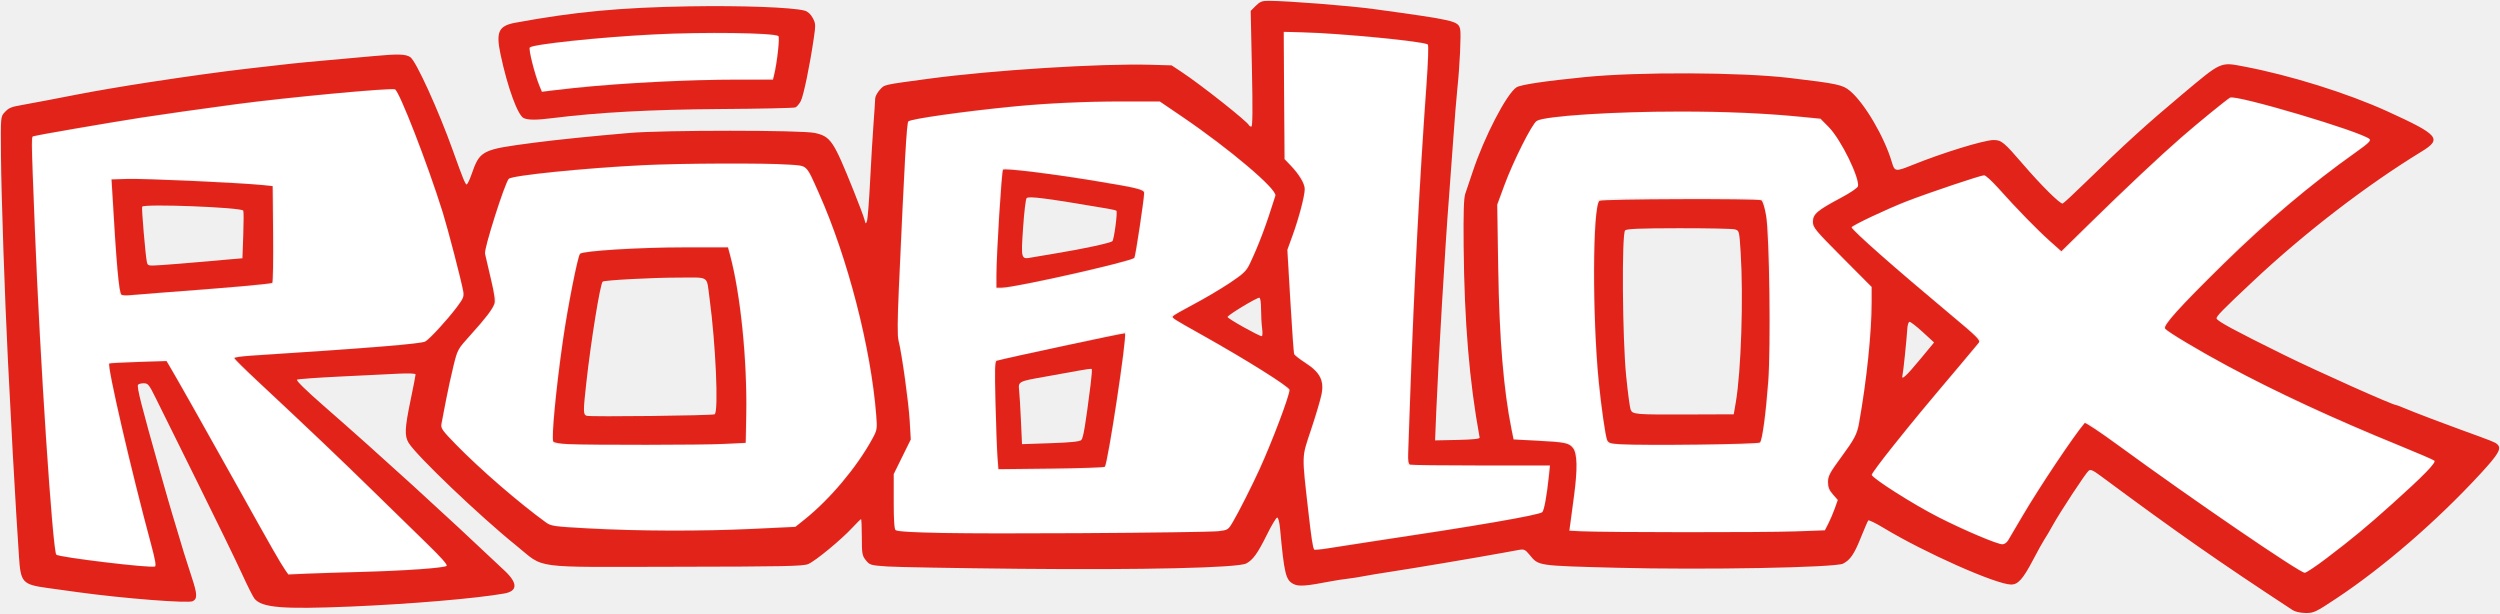
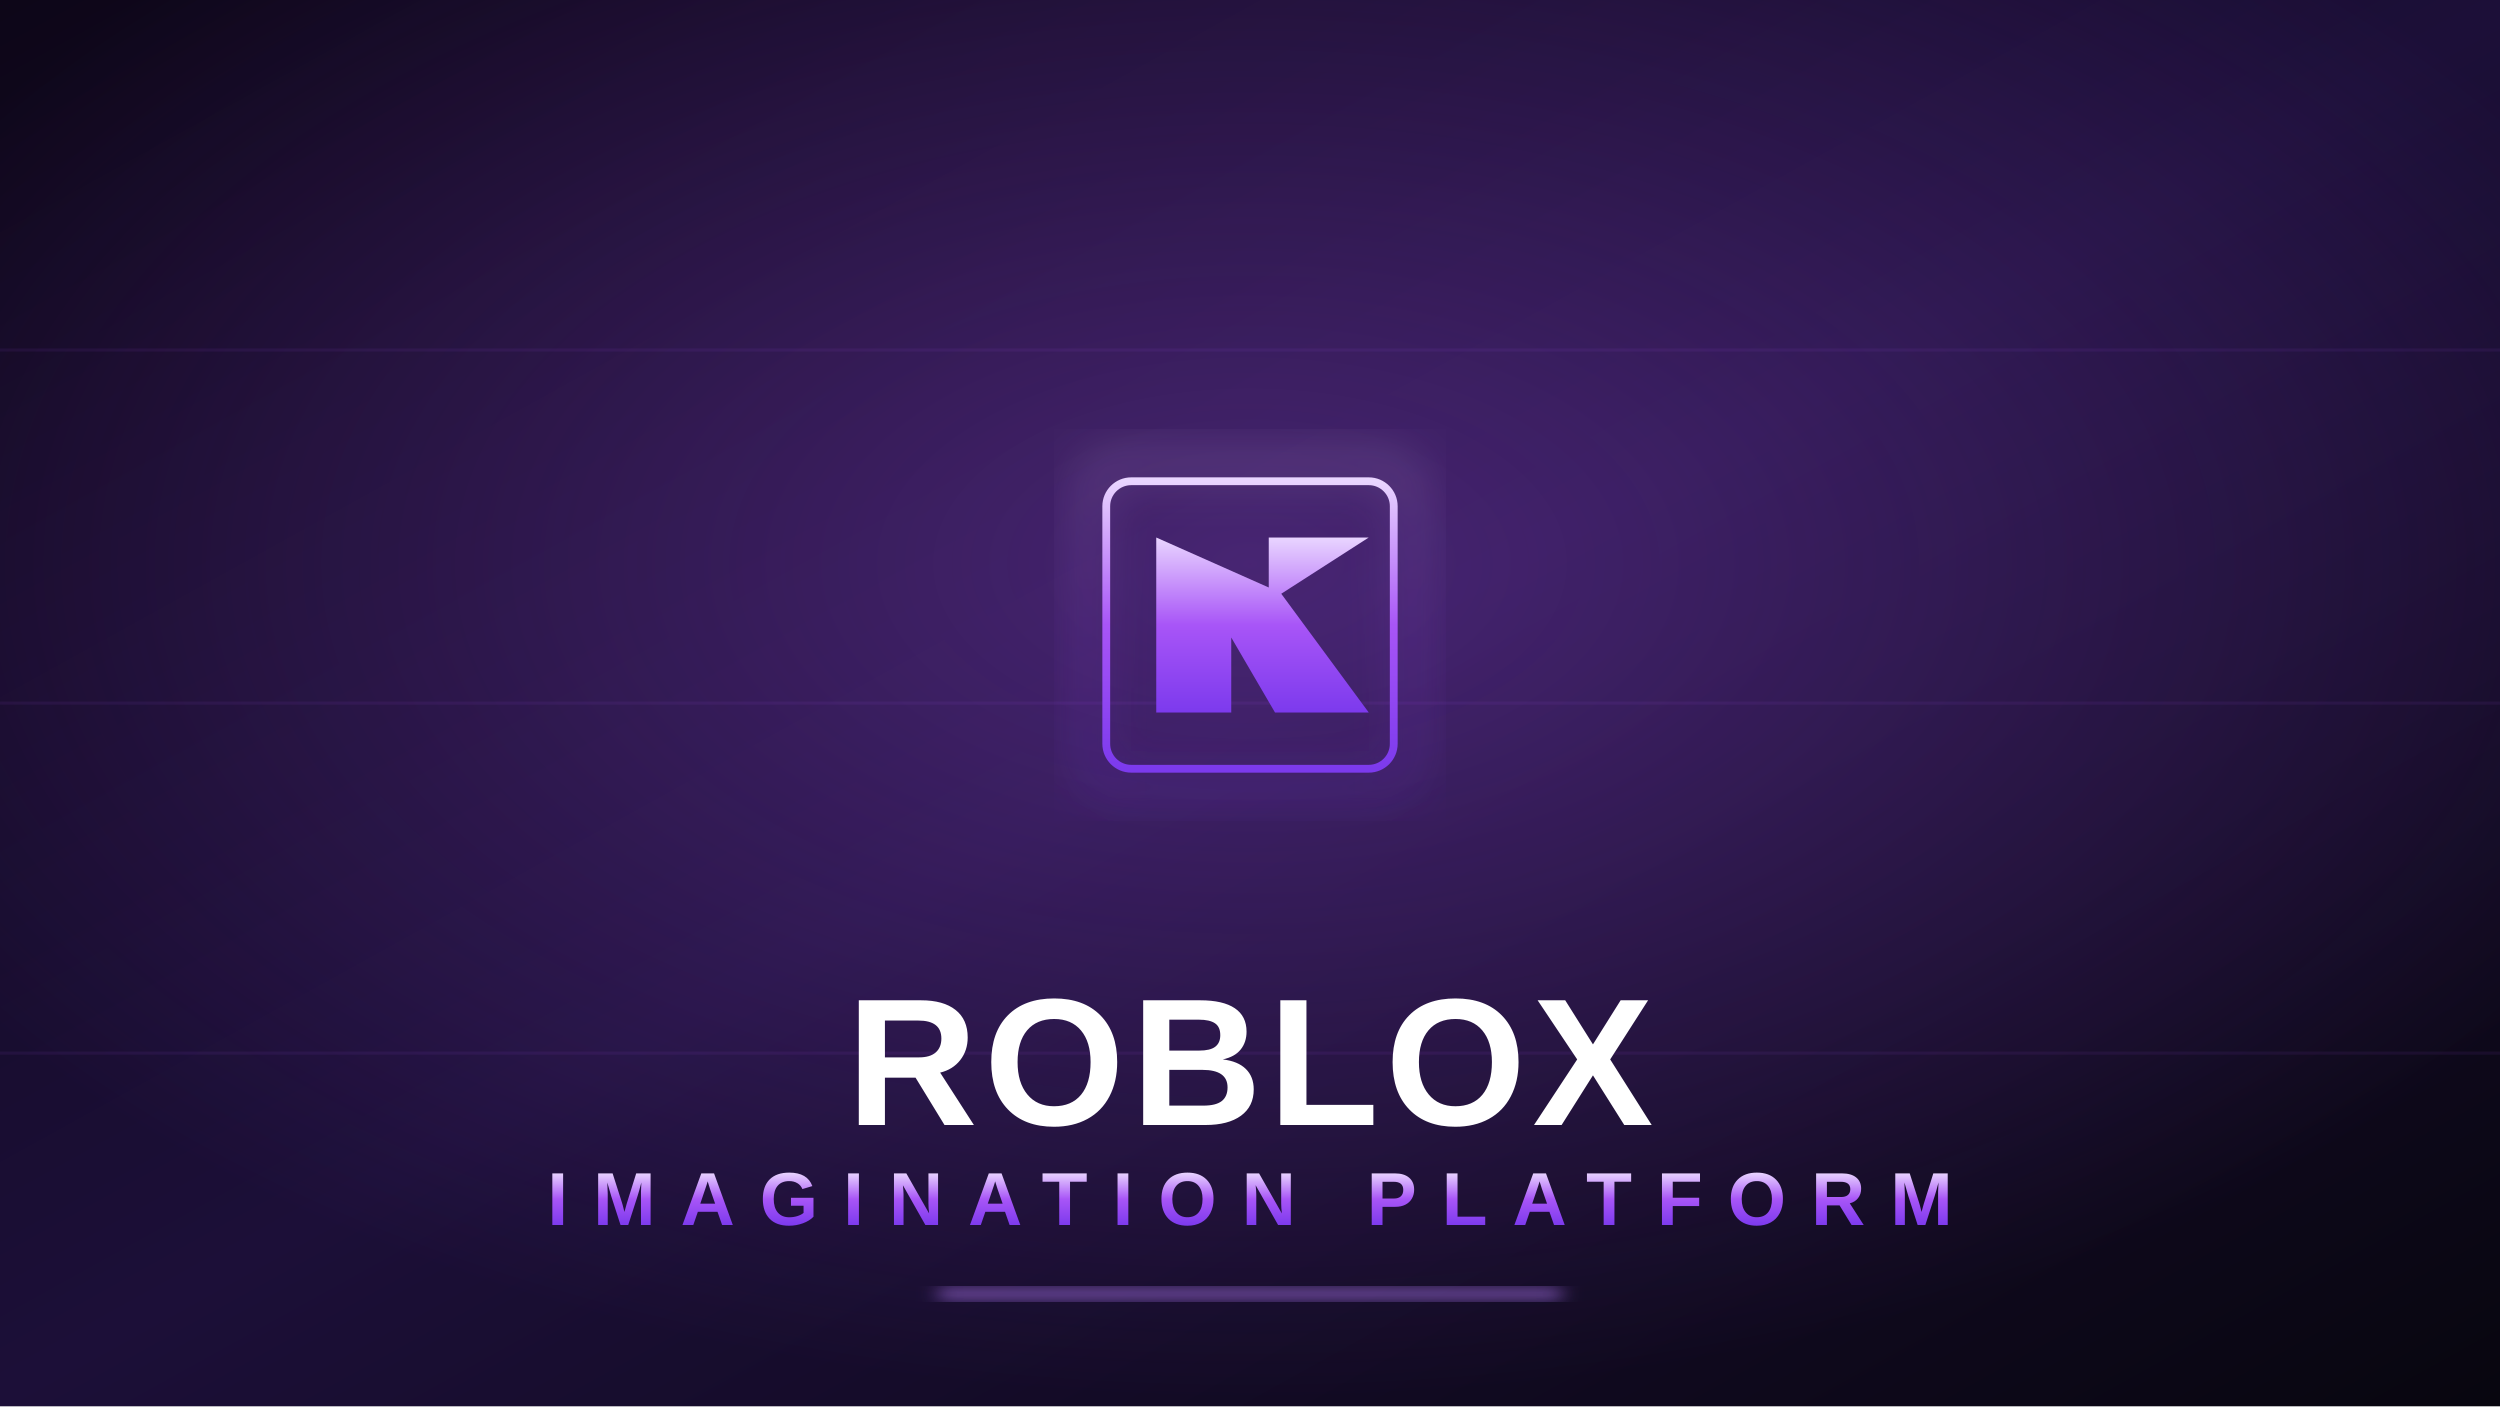
- <svg xmlns="http://www.w3.org/2000/svg" version="1.1" id="svg2" viewBox="0 0 908.821 223.15" height="223.15" width="908.821">
-   <defs id="defs4" />
-   <g transform="translate(0,-829.2122)" id="layer1">
-     <path id="path4159" d="m 230.227,1021.808 c -1.342,-0.102 -8.55,-0.45 -16.018,-0.774 -12.542,-0.544 -13.729,-0.693 -15.551,-1.953 -3.768,-2.607 -16.601,-13.058 -20.86,-16.987 -7.703,-7.106 -16.265,-15.54 -16.833,-16.582 -0.653,-1.198 0.842,-9.704 4.107,-23.37 1.378,-5.765 1.632,-6.277 4.693,-9.452 4.555,-4.724 8.592,-9.708 9.824,-12.127 0.86,-1.689 0.935,-2.516 0.416,-4.574 -3.566,-14.125 -3.894,-15.9 -3.278,-17.726 0.345,-1.023 2.193,-6.663 4.106,-12.533 1.913,-5.87 3.793,-11.002 4.177,-11.406 0.828,-0.871 5.763,-1.458 32.34,-3.848 13.725,-1.234 39.535,-1.964 56.562,-1.6 9.605,0.206 17.877,0.533 18.383,0.726 0.505,0.194 2.442,3.696 4.303,7.782 9.92,21.782 17.438,48.648 20.766,74.206 1.709,13.129 1.713,12.912 -0.267,16.729 -5.134,9.895 -16.66,23.536 -25.738,30.46 l -2.209,1.685 -17.265,0.857 c -15.431,0.766 -34.971,0.994 -41.658,0.486 z m 40.553,-31.3 c 0.777,-0.491 0.896,-2.763 0.793,-15.084 -0.172,-20.545 -2.202,-38.952 -5.873,-53.236 l -0.86,-3.347 -16.731,0.043 c -18.103,0.046 -36.134,1.221 -37.345,2.432 -0.407,0.407 -1.358,3.859 -2.113,7.671 -0.755,3.812 -1.622,8.165 -1.927,9.674 -2.073,10.262 -5.122,33.78 -5.838,45.04 -0.321,5.049 -0.232,6.423 0.444,6.851 1.164,0.737 68.283,0.695 69.451,-0.043 l 0,-1e-5 z" style="opacity:1;fill:#ffffff;fill-opacity:1;stroke:#000000;stroke-width:0.61;stroke-opacity:0" />
-     <path id="path4161" d="M 103.255,1035.565 C 100.181,1030.497 94.033,1019.604 81.432,996.898 73.986,983.482 66.259,969.761 64.261,966.407 l -3.634,-6.098 -10.333,0.197 c -5.683,0.109 -10.515,0.383 -10.737,0.61 -0.967,0.987 7.416,37.679 14.444,63.224 0.554,2.012 1.267,4.757 1.586,6.098 0.319,1.342 0.725,2.92 0.903,3.506 0.542,1.789 -2.563,1.579 -29.945,-2.024 -3.019,-0.397 -5.681,-0.894 -5.917,-1.104 -0.236,-0.21 -0.723,-3.949 -1.083,-8.308 -0.36,-4.359 -0.924,-11.219 -1.254,-15.244 -3.185,-38.892 -7.354,-126.723 -6.075,-128.003 0.302,-0.302 1.728,-0.752 3.17,-0.998 1.442,-0.247 9.208,-1.587 17.257,-2.978 16.221,-2.803 16.62,-2.865 34.76,-5.439 16.836,-2.389 25.488,-3.494 36.59,-4.67 5.031,-0.533 11.48,-1.219 14.331,-1.524 11.397,-1.22 25.071,-2.005 25.589,-1.469 1.894,1.958 14.759,36.3 18.028,48.12 3.777,13.659 6.393,24.403 6.39,26.246 -0.002,1.493 -6.496,9.742 -11.057,14.043 l -3.276,3.09 -9.147,0.754 c -5.031,0.415 -12.166,1.014 -15.855,1.332 -6.312,0.544 -16.965,1.249 -35.422,2.347 -4.389,0.261 -8.277,0.658 -8.64,0.882 -0.392,0.242 0.744,1.713 2.797,3.623 1.901,1.769 7.435,6.906 12.299,11.416 14.335,13.294 27.668,26.112 51.714,49.716 l 11.16,10.955 -2.013,0.432 c -3.36,0.721 -21.162,1.674 -39.256,2.1 l -17.119,0.404 -1.26,-2.078 z M 53.987,936.238 c 4.025,-0.305 12.944,-0.999 19.819,-1.543 6.876,-0.543 15.313,-1.199 18.75,-1.457 3.437,-0.258 6.455,-0.676 6.708,-0.929 0.595,-0.595 0.603,-34.873 0.009,-35.467 -0.782,-0.782 -33.153,-2.647 -46.425,-2.674 l -12.726,-0.026 0.375,4.421 c 0.206,2.432 0.663,9.635 1.014,16.008 0.351,6.373 0.901,13.078 1.221,14.9 0.32,1.822 0.582,4.224 0.582,5.336 0,2.36 -0.574,2.283 10.672,1.43 z" style="opacity:1;fill:#ffffff;fill-opacity:1;stroke:#000000;stroke-width:0.61;stroke-opacity:0" />
-     <path id="path4163" d="m 340.955,1022.793 c -7.857,-0.297 -14.649,-0.679 -15.093,-0.849 -0.625,-0.24 -0.807,-2.582 -0.807,-10.352 l 0,-10.043 3.108,-6.289 3.107,-6.289 -0.37,-6.939 c -0.204,-3.816 -0.662,-8.893 -1.018,-11.282 -1.219,-8.171 -3.101,-18.959 -3.39,-19.426 -0.159,-0.257 0.002,-6.573 0.357,-14.036 0.98,-20.599 1.955,-42.335 2.392,-53.332 0.22,-5.527 0.675,-10.163 1.032,-10.521 0.352,-0.352 2.683,-0.915 5.181,-1.253 14.622,-1.974 19.118,-2.546 24.056,-3.062 3.019,-0.315 6.449,-0.716 7.623,-0.89 5.484,-0.812 31.753,-2.14 42.346,-2.14 l 11.805,0 7.877,5.37 c 15.936,10.863 34.333,26.04 34.32,28.312 -0.006,1.106 -3.983,12.756 -6.196,18.153 -3.878,9.456 -4.25,9.951 -10.712,14.248 -3.276,2.178 -9.249,5.666 -13.273,7.75 -4.025,2.084 -7.547,3.993 -7.827,4.242 -0.28,0.249 2.19,1.905 5.488,3.681 3.299,1.776 8.699,4.826 12,6.778 3.301,1.952 6.092,3.549 6.202,3.549 0.343,0 10.145,6.14 14.78,9.259 2.658,1.788 4.415,3.393 4.406,4.023 -0.06,4.232 -11.577,31.585 -18.699,44.41 l -3.421,6.162 -9.209,0.394 c -15.934,0.682 -81.146,0.934 -96.064,0.371 z m 59.466,-23.482 c 1.784,-0.368 1.917,-0.6 2.554,-4.45 2.212,-13.377 3.245,-19.827 3.827,-23.881 0.361,-2.516 0.902,-6.22 1.204,-8.233 0.301,-2.012 0.731,-5.759 0.955,-8.326 l 0.408,-4.667 -3.89,0.857 c -2.14,0.472 -4.988,1.099 -6.329,1.394 -3.62,0.796 -25.005,5.543 -29.577,6.565 -2.18,0.487 -4.899,1.052 -6.042,1.255 l -2.078,0.368 0.415,19.501 c 0.228,10.725 0.582,19.77 0.785,20.1 0.399,0.646 34.401,0.21 37.767,-0.484 z m -32.068,-65.778 c 5.921,-1.079 16.385,-3.212 21.039,-4.289 14.443,-3.343 22.651,-5.517 23.173,-6.14 0.335,-0.4 1.117,-4.679 1.736,-9.509 0.62,-4.83 1.353,-10.154 1.63,-11.831 0.277,-1.677 0.319,-3.239 0.093,-3.472 -0.884,-0.911 -23.791,-4.813 -38.829,-6.615 -3.354,-0.402 -7.548,-0.932 -9.319,-1.178 -1.771,-0.246 -3.365,-0.215 -3.541,0.07 -0.688,1.114 -2.858,42.387 -2.28,43.363 0.363,0.611 0.952,0.574 6.298,-0.4 z" style="opacity:1;fill:#ffffff;fill-opacity:1;stroke:#000000;stroke-width:0.61;stroke-opacity:0" />
-     <path id="path4165" d="m 477.257,1026.69 c -0.616,-3.78 -2.121,-16.994 -2.837,-24.913 l -0.662,-7.318 1.821,-5.184 c 3.96,-11.269 5.724,-17.886 5.405,-20.269 -0.421,-3.142 -2.667,-5.926 -6.804,-8.433 -1.94,-1.176 -3.533,-2.609 -3.672,-3.305 -0.135,-0.676 -0.707,-9.356 -1.269,-19.29 l -1.023,-18.062 1.356,-3.587 c 2.59,-6.851 4.876,-15.189 4.883,-17.806 0.009,-3.251 -0.615,-4.478 -4.244,-8.354 l -2.864,-3.058 -0.406,-14.878 c -0.577,-21.108 -0.514,-31.008 0.199,-31.248 2.217,-0.745 38.391,2.13 48.653,3.867 l 3.826,0.647 -0.323,1.91 c -0.518,3.061 -2.355,30.961 -3.98,60.453 -1.289,23.394 -3.577,78.065 -3.63,86.748 l -0.023,3.811 25.685,0 25.685,0 -0.433,5.336 c -0.443,5.45 -1.333,11.125 -1.822,11.614 -0.379,0.379 -9.694,2.169 -22.892,4.398 -6.908,1.167 -8.633,1.437 -21.344,3.345 -3.522,0.529 -8.05,1.216 -10.062,1.528 -2.012,0.312 -6.678,1.004 -10.367,1.538 -3.689,0.534 -7.806,1.21 -9.147,1.501 -1.342,0.291 -3.988,0.715 -5.882,0.943 l -3.442,0.414 -0.383,-2.349 z" style="opacity:1;fill:#ffffff;fill-opacity:1;stroke:#000000;stroke-width:0.61;stroke-opacity:0" />
-     <path id="path4167" d="m 577.523,1022.237 c -5.817,-0.279 -6.975,-0.492 -6.791,-1.25 0.793,-3.273 2.518,-17.641 2.636,-21.954 0.237,-8.668 -0.696,-9.343 -13.498,-9.757 l -9.421,-0.305 -1.012,-5.184 c -1.044,-5.345 -2.494,-16.619 -3.647,-28.357 -0.362,-3.689 -0.813,-16.724 -1.002,-28.967 l -0.343,-22.259 1.965,-5.793 c 2.154,-6.352 9.491,-22.023 11.379,-24.305 0.986,-1.192 2.066,-1.532 6.345,-1.998 28.455,-3.103 72.805,-2.884 96.231,0.475 4.197,0.602 9.993,8.906 13.78,19.745 0.858,2.456 1.56,4.643 1.56,4.859 0,0.216 -3.397,2.133 -7.548,4.258 -7.894,4.042 -9.527,5.573 -9.527,8.93 0,1.41 1.908,3.615 10.739,12.407 l 10.739,10.693 -0.36,12.197 c -0.418,14.156 -1.784,26.015 -4.426,38.419 -0.793,3.726 -1.467,4.999 -5.294,10.004 -5.573,7.29 -5.861,7.81 -5.888,10.625 -0.017,1.814 0.4,2.755 1.871,4.227 1.773,1.773 1.85,2.031 1.21,4.069 -0.375,1.197 -1.433,3.686 -2.35,5.531 l -1.668,3.354 -12.501,0.373 c -15.157,0.453 -63.457,0.428 -73.179,-0.038 l 0,0 z m 62.372,-31.894 c 0.794,-0.597 1.304,-3.4 2.358,-12.959 1.169,-10.607 1.341,-15.415 1.32,-36.894 -0.021,-21.228 -0.186,-25.683 -1.174,-31.711 l -1.149,-7.013 -3.354,-0.397 c -4.264,-0.505 -47.071,-0.492 -52.75,0.015 l -4.269,0.382 -0.743,4.574 c -1.755,10.801 -0.792,51.72 1.629,69.215 1.644,11.883 2.033,14.086 2.606,14.788 0.481,0.589 6.75,0.762 27.568,0.762 20.61,0 27.184,-0.179 27.959,-0.762 z" style="opacity:1;fill:#ffffff;fill-opacity:1;stroke:#000000;stroke-width:0.61;stroke-opacity:0" />
-     <path id="path4169" d="m 821.476,1026.885 c -22.215,-14.893 -38.179,-26.122 -55.068,-38.733 -4.113,-3.071 -7.791,-5.577 -8.174,-5.568 -1.425,0.033 -19.386,26.786 -26.051,38.803 -2.909,5.244 -3.227,5.698 -4.004,5.698 -2.189,0 -22.021,-8.873 -30.1,-13.467 -4.998,-2.842 -16.275,-10.267 -17.096,-11.257 -0.58,-0.699 0.661,-2.584 6.5,-9.871 7.866,-9.817 20.307,-24.753 27.801,-33.377 2.612,-3.006 4.749,-5.795 4.749,-6.198 0,-0.403 -1.85,-2.198 -4.11,-3.987 -3.818,-3.023 -25.873,-21.606 -30.613,-25.794 -6.476,-5.722 -11.339,-10.357 -11.487,-10.949 -0.503,-2.005 23.818,-11.99 45.427,-18.65 l 2.57,-0.792 2.91,3.292 c 6.512,7.368 11.101,12.127 19.282,19.995 l 5.319,5.116 15.081,-14.88 c 21.872,-21.581 44.556,-41.405 47.354,-41.384 4.11,0.03 37.491,9.692 45.174,13.075 1.006,0.443 2.447,0.992 3.202,1.219 0.755,0.228 1.372,0.643 1.372,0.923 0,0.28 -2.401,2.225 -5.336,4.323 -12.26,8.761 -28.193,21.681 -38.263,31.027 -13.948,12.945 -31.41,31.123 -31.41,32.696 0,2.542 39.769,23.755 63.727,33.992 2.683,1.146 6.465,2.81 8.403,3.697 1.938,0.887 3.681,1.613 3.872,1.613 0.191,0 1.212,0.399 2.269,0.887 1.057,0.488 6.036,2.541 11.065,4.562 5.029,2.021 9.224,3.916 9.322,4.212 0.21,0.631 -11.431,11.635 -22.184,20.97 -7.365,6.393 -24.128,19.375 -25.019,19.375 -0.396,0 -7.814,-4.755 -16.483,-10.567 z" style="opacity:1;fill:#ffffff;fill-opacity:1;stroke:#000000;stroke-width:0.61;stroke-opacity:0" />
-     <path id="path4171" d="m 196.923,861.695 c -0.75,-0.904 -4.417,-12.92 -4.417,-14.476 0,-0.861 1.315,-1.195 8.08,-2.055 17.091,-2.172 23.615,-2.686 44.06,-3.471 13.46,-0.517 37.676,-0.028 38.481,0.778 0.44,0.44 -1.715,14.131 -2.35,14.929 -0.461,0.58 -5.149,0.766 -19.589,0.779 -19.801,0.018 -53.865,2.194 -62.03,3.964 -0.937,0.203 -1.847,0.02 -2.236,-0.449 z" style="opacity:1;fill:#ffffff;fill-opacity:1;stroke:#000000;stroke-width:0.61;stroke-opacity:0" />
-     <path id="path4193" d="m 833.476,1051.024 c -26.9,-17.63 -42.094,-28.249 -69.748,-48.749 -2.92,-2.164 -3.747,-2.519 -4.473,-1.917 -1.1,0.913 -10.445,15.139 -13.064,19.888 -1.057,1.916 -2.387,4.17 -2.957,5.009 -0.569,0.839 -2.473,4.269 -4.23,7.623 -3.535,6.747 -5.4,8.845 -7.86,8.838 -5.437,-0.014 -31.585,-11.625 -46.448,-20.624 -2.841,-1.72 -5.332,-2.928 -5.535,-2.684 -0.203,0.244 -1.416,3.051 -2.695,6.237 -2.422,6.031 -3.831,8.098 -6.453,9.463 -2.778,1.446 -50.874,2.325 -82.168,1.503 -29.14,-0.766 -28.471,-0.668 -31.742,-4.636 -1.628,-1.975 -2.076,-2.192 -3.866,-1.87 -1.114,0.2 -3.671,0.665 -5.684,1.033 -10.17,1.861 -32.865,5.685 -41.468,6.986 -3.689,0.558 -7.943,1.263 -9.452,1.567 -1.509,0.304 -4.116,0.714 -5.793,0.911 -1.677,0.197 -4.284,0.597 -5.793,0.888 -9.386,1.813 -11.95,1.998 -13.873,1.004 -2.772,-1.433 -3.32,-3.709 -4.829,-20.051 -0.221,-2.398 -0.661,-4.104 -1.054,-4.088 -0.371,0.015 -2.046,2.811 -3.723,6.213 -3.342,6.779 -5.103,9.227 -7.543,10.486 -3.058,1.578 -37.335,2.377 -82.711,1.928 -22.807,-0.226 -44.308,-0.605 -47.778,-0.843 -6.055,-0.415 -6.369,-0.507 -7.772,-2.262 -1.338,-1.674 -1.462,-2.385 -1.465,-8.385 -0.002,-3.606 -0.129,-6.556 -0.284,-6.556 -0.154,0 -1.595,1.415 -3.202,3.145 -4.096,4.41 -13.416,12.087 -16.001,13.18 -1.856,0.785 -8.732,0.926 -48.207,0.985 -53.528,0.08 -47.205,0.929 -58.035,-7.793 -13.047,-10.507 -36.169,-32.578 -39.009,-37.235 -1.551,-2.544 -1.428,-5.292 0.696,-15.527 1.003,-4.834 1.825,-9.05 1.825,-9.369 0,-0.349 -2.49,-0.454 -6.251,-0.266 -3.438,0.172 -12.972,0.639 -21.188,1.037 -8.215,0.398 -15.267,0.908 -15.671,1.134 -0.456,0.255 3.231,3.875 9.728,9.552 20.658,18.05 43.112,38.51 65.854,60.006 4.724,4.465 4.628,7.327 -0.275,8.19 -10.281,1.808 -34.182,3.837 -55.868,4.741 -24.732,1.031 -32.195,0.415 -34.905,-2.882 -0.52,-0.633 -2.575,-4.719 -4.565,-9.079 -1.99,-4.36 -9.269,-19.316 -16.175,-33.236 -6.906,-13.919 -13.736,-27.709 -15.178,-30.644 -2.37,-4.825 -2.786,-5.336 -4.339,-5.336 -0.945,0 -1.873,0.252 -2.063,0.559 -0.502,0.812 1.088,7.091 7.967,31.457 2.178,7.714 4.191,14.712 4.474,15.55 0.283,0.839 0.986,3.171 1.564,5.184 1.424,4.962 3.767,12.518 5.484,17.685 2.06,6.201 2.138,7.859 0.411,8.783 -1.588,0.85 -25.41,-1.009 -41.58,-3.245 -3.522,-0.487 -8.599,-1.188 -11.282,-1.558 -9.043,-1.248 -9.727,-1.996 -10.316,-11.298 -0.212,-3.354 -0.652,-10.215 -0.976,-15.246 -0.599,-9.287 -1.879,-32.862 -3.047,-56.104 -1.142,-22.733 -2.408,-59.993 -2.532,-74.546 -0.12,-14.099 -0.113,-14.181 1.307,-15.693 1.585,-1.688 2.304,-1.987 6.543,-2.723 3.032,-0.527 14.068,-2.625 19.389,-3.686 5.685,-1.134 17.714,-3.19 26.527,-4.533 14.808,-2.257 25.729,-3.767 35.675,-4.932 14.94,-1.75 18.312,-2.105 28.967,-3.052 5.87,-0.521 13.553,-1.214 17.075,-1.54 8.987,-0.831 11.699,-0.747 13.359,0.415 2.094,1.467 10.244,19.388 15.49,34.061 3.52,9.845 4.473,12.197 4.942,12.197 0.272,0 1.026,-1.509 1.673,-3.354 3.207,-9.132 3.528,-9.296 23.079,-11.858 7.841,-1.027 20.727,-2.343 34.455,-3.518 12.438,-1.064 62.694,-1.058 67.41,0.009 5.753,1.301 6.732,2.759 14.012,20.855 1.957,4.863 3.758,9.65 4.003,10.637 0.408,1.643 0.486,1.687 0.914,0.529 0.257,-0.696 0.77,-7.266 1.14,-14.601 0.37,-7.335 0.931,-16.766 1.247,-20.958 0.316,-4.193 0.584,-8.236 0.594,-8.985 0.01,-0.749 0.773,-2.179 1.696,-3.177 1.803,-1.951 0.813,-1.727 17.837,-4.025 23.196,-3.131 62.416,-5.59 80.771,-5.065 l 7.456,0.213 3.605,2.385 c 7.139,4.723 23.919,17.995 24.543,19.412 0.112,0.254 0.494,0.462 0.848,0.462 0.45,0 0.51,-6.37 0.199,-21.031 l -0.446,-21.031 1.838,-1.838 c 1.544,-1.544 2.309,-1.835 4.781,-1.821 7.178,0.041 29.396,1.79 38.313,3.018 29.43,4.05 30.456,4.288 31.206,7.246 0.415,1.637 -0.144,13.568 -1.02,21.736 -0.324,3.019 -1.01,11.526 -1.526,18.905 -0.516,7.379 -1.212,16.846 -1.547,21.039 -1.246,15.582 -3.903,60.364 -4.588,77.314 l -0.425,10.538 8.159,-0.171 c 5.578,-0.117 8.119,-0.385 8.034,-0.85 -3.74,-20.37 -5.556,-42.076 -5.81,-69.451 -0.115,-12.406 0.049,-17.659 0.599,-19.21 0.417,-1.174 1.619,-4.741 2.672,-7.928 4.195,-12.693 12.38,-28.463 15.964,-30.755 1.472,-0.942 10.312,-2.262 24.815,-3.705 19.534,-1.945 56.875,-1.783 74.523,0.323 17.41,2.077 19.232,2.469 21.896,4.711 5.307,4.465 12.522,16.777 15.219,25.968 0.991,3.376 1.332,3.424 7.278,1.022 11.173,-4.515 26.239,-9.151 29.721,-9.146 2.807,0.004 3.786,0.814 10.685,8.839 6.58,7.654 13.538,14.545 14.39,14.251 0.358,-0.124 4.023,-3.518 8.145,-7.543 14.339,-14.002 22.207,-21.163 35.348,-32.173 14.323,-12 13.748,-11.74 22.368,-10.108 16.893,3.198 37.664,9.695 52.228,16.335 18.652,8.504 19.919,9.98 12.474,14.531 -20.169,12.328 -42.502,29.501 -61.26,47.104 -11.348,10.649 -13.614,12.972 -13.343,13.678 0.391,1.019 6.73,4.438 24.32,13.12 12.107,5.975 39.691,18.315 40.941,18.315 0.189,0 1.208,0.374 2.265,0.832 1.057,0.458 3.019,1.251 4.361,1.762 1.342,0.512 4.223,1.623 6.403,2.47 2.18,0.847 7.12,2.684 10.977,4.081 10.633,3.854 11.829,4.327 12.654,5.009 1.847,1.526 0.735,3.507 -6.162,10.974 -15.781,17.088 -35.025,33.735 -52.123,45.092 -7.654,5.084 -8.31,5.396 -11.282,5.366 -1.847,-0.019 -3.788,-0.446 -4.68,-1.031 z m -702.593,-13.878 c 16.082,-0.417 30.707,-1.445 31.48,-2.212 0.405,-0.402 -2.053,-3.187 -7.318,-8.292 -4.36,-4.228 -13.142,-12.8 -19.514,-19.049 -11.053,-10.839 -23.554,-22.731 -41.926,-39.887 -4.612,-4.307 -8.385,-8.046 -8.385,-8.31 0,-0.264 2.676,-0.653 5.946,-0.865 44.104,-2.854 61.827,-4.3 63.47,-5.18 1.517,-0.812 7.959,-7.829 11.46,-12.482 2.387,-3.173 2.652,-3.838 2.307,-5.793 -0.668,-3.793 -5.571,-22.664 -7.467,-28.736 -5.491,-17.591 -15.798,-44.112 -17.361,-44.676 -1.601,-0.578 -39.53,2.974 -57.746,5.409 -12.085,1.615 -28.109,3.886 -34.455,4.883 -12.7,1.995 -37.426,6.259 -38.905,6.709 -1.213,0.369 -1.232,-2.668 0.213,34.383 1.814,46.503 6.435,116.45 7.783,117.813 0.954,0.964 34.086,4.947 35.883,4.314 0.491,-0.173 0.071,-2.599 -1.38,-7.98 -7.249,-26.874 -16.064,-64.985 -15.225,-65.824 0.13,-0.13 4.859,-0.386 10.508,-0.567 l 10.271,-0.33 0.87,1.443 c 2.223,3.686 13.772,24.136 24.578,43.521 12.894,23.132 15.889,28.373 17.681,30.949 l 1.167,1.677 6.819,-0.297 c 3.75,-0.163 12.411,-0.442 19.246,-0.619 z m 714.868,-4.964 c 9.667,-7.346 14.316,-11.198 24.075,-19.947 11.114,-9.963 15.895,-14.875 15.155,-15.57 -0.322,-0.302 -6.074,-2.787 -12.782,-5.522 -23.797,-9.704 -44.699,-19.387 -62.507,-28.957 -10.11,-5.433 -21.587,-12.287 -22.581,-13.485 -0.892,-1.075 5.105,-7.735 21.13,-23.468 15.85,-15.562 31.855,-29.073 47.976,-40.5 4.79,-3.395 5.808,-4.374 5.179,-4.978 -2.755,-2.645 -48.656,-16.279 -50.717,-15.064 -1.418,0.836 -11.897,9.392 -17.757,14.499 -7.8,6.797 -20.424,18.656 -33.368,31.344 l -10.194,9.993 -4.136,-3.669 c -4.5,-3.992 -12.073,-11.761 -18.723,-19.209 -2.321,-2.599 -4.675,-4.725 -5.232,-4.725 -1.22,0 -19.957,6.287 -28.053,9.413 -6.949,2.683 -20.124,8.907 -20.124,9.506 0,0.949 15.751,14.846 35.856,31.636 9.82,8.201 11.065,9.44 10.377,10.331 -0.43,0.557 -3.679,4.443 -7.221,8.635 -13.196,15.62 -16.062,19.082 -23.786,28.731 -4.35,5.434 -7.909,10.221 -7.909,10.637 0,1.17 15.214,10.826 24.452,15.519 9.325,4.737 21.186,9.754 23.063,9.754 0.683,0 1.615,-0.617 2.07,-1.372 0.455,-0.755 2.842,-4.802 5.304,-8.995 6.144,-10.463 18.683,-29.202 22.56,-33.718 0.228,-0.265 5.74,3.408 12.25,8.163 27.101,19.796 65.83,46.266 67.714,46.281 0.546,0 4.114,-2.364 7.928,-5.262 z m -347.374,-6.041 c 38.228,-5.707 60.856,-9.604 62.272,-10.727 0.678,-0.538 1.682,-5.971 2.434,-13.181 l 0.398,-3.811 -25.032,0 c -13.767,0 -25.397,-0.14 -25.844,-0.31 -0.578,-0.221 -0.773,-1.41 -0.678,-4.116 0.074,-2.093 0.419,-11.902 0.767,-21.796 1.373,-39.024 3.436,-78.319 5.9,-112.39 0.596,-8.236 0.782,-14.117 0.456,-14.428 -1.166,-1.113 -31.439,-4.062 -45.372,-4.419 l -7.013,-0.18 0.143,23.138 0.143,23.138 2.085,2.17 c 3.207,3.338 5.253,6.73 5.253,8.709 0,2.453 -2.073,10.374 -4.393,16.786 l -1.921,5.308 1.091,18.591 c 0.6,10.225 1.217,18.919 1.371,19.32 0.154,0.401 2.021,1.855 4.149,3.231 5.303,3.43 6.813,6.421 5.791,11.469 -0.392,1.937 -2.085,7.639 -3.761,12.67 -3.469,10.412 -3.409,8.707 -1.04,29.577 1.124,9.901 1.616,13.146 2.137,14.096 0.113,0.206 2.476,-6e-4 5.252,-0.46 2.775,-0.459 9.711,-1.532 15.413,-2.383 z m -55.533,-3.805 c 3.549,-0.427 3.654,-0.495 5.414,-3.485 2.109,-3.585 6.806,-12.858 9.574,-18.905 4.55,-9.939 10.969,-26.915 10.969,-29.011 0,-1.089 -15.717,-10.948 -32.016,-20.082 -10.434,-5.847 -10.766,-6.061 -10.383,-6.681 0.18,-0.292 3.551,-2.228 7.49,-4.302 3.939,-2.074 9.829,-5.553 13.089,-7.73 5.164,-3.448 6.119,-4.364 7.413,-7.105 3.334,-7.062 5.815,-13.669 9.257,-24.656 0.724,-2.311 -16.586,-16.999 -33.923,-28.785 l -8.097,-5.504 -13.778,0 c -13.471,0 -27.136,0.632 -39.369,1.822 -17.961,1.746 -37.36,4.499 -38.295,5.433 -0.586,0.586 -1.418,15.29 -3.459,61.111 -0.499,11.197 -0.53,16.962 -0.1,18.6 1.162,4.432 3.67,22.468 4.06,29.206 l 0.389,6.708 -3.099,6.289 -3.099,6.289 0,9.988 c 0,6.778 0.222,10.125 0.69,10.414 1.637,1.012 22.208,1.351 66.39,1.095 25.994,-0.151 48.89,-0.47 50.881,-0.709 z m 209.454,0.077 11.112,-0.403 1.277,-2.494 c 0.702,-1.372 1.759,-3.857 2.348,-5.524 l 1.071,-3.03 -1.776,-2.023 c -1.34,-1.526 -1.776,-2.633 -1.776,-4.509 0,-2.143 0.659,-3.384 4.762,-8.974 4.821,-6.568 5.806,-8.43 6.493,-12.281 2.78,-15.581 4.601,-33.023 4.601,-44.075 l 0,-5.583 -10.672,-10.732 c -9.907,-9.963 -10.672,-10.891 -10.672,-12.954 0,-2.768 1.545,-4.094 10.062,-8.632 3.563,-1.898 6.186,-3.688 6.308,-4.306 0.619,-3.113 -6.234,-17.005 -10.567,-21.422 l -3.059,-3.119 -7.318,-0.714 c -13.064,-1.274 -27.112,-1.881 -43.687,-1.886 -24.399,-0.008 -49.274,1.614 -52.151,3.4 -1.736,1.078 -8.548,14.602 -11.801,23.427 l -2.585,7.013 0.366,23.173 c 0.405,25.635 1.946,44.284 4.836,58.543 l 0.742,3.659 8.233,0.438 c 10.664,0.568 11.897,0.818 13.39,2.716 1.535,1.951 1.655,7.638 0.365,17.275 -0.471,3.522 -1.048,7.831 -1.282,9.575 l -0.425,3.172 4.191,0.215 c 8.033,0.412 66.584,0.451 77.615,0.051 z m -378.674,-0.923 15.517,-0.737 3.387,-2.709 c 9.188,-7.349 18.877,-18.867 24.521,-29.15 1.84,-3.352 1.888,-3.631 1.499,-8.706 -1.859,-24.288 -10.382,-57.315 -20.834,-80.728 -4.737,-10.611 -4.032,-9.937 -10.901,-10.42 -8.622,-0.606 -39.102,-0.487 -53.099,0.207 -21.473,1.065 -47.593,3.727 -48.776,4.97 -1.459,1.533 -9.031,25.426 -8.632,27.237 0.2,0.91 1.168,5.066 2.15,9.234 1.286,5.456 1.63,7.987 1.231,9.037 -0.787,2.07 -3.163,5.161 -8.622,11.219 -4.703,5.219 -4.764,5.33 -6.231,11.282 -0.815,3.306 -2.059,9.03 -2.766,12.719 -0.707,3.689 -1.434,7.475 -1.616,8.412 -0.292,1.503 0.339,2.39 5.364,7.54 8.692,8.907 22.871,21.176 32.663,28.263 1.824,1.32 2.918,1.474 15.246,2.15 18.146,0.994 41.313,1.064 59.899,0.181 z m 424.381,-61.626 5.093,-6.152 -4.178,-3.836 c -2.298,-2.11 -4.453,-3.76 -4.788,-3.667 -0.335,0.093 -0.671,1.109 -0.747,2.257 -0.297,4.534 -1.505,16.173 -1.783,17.177 -0.575,2.076 1.31,0.375 6.403,-5.777 z m -239.183,-11.227 c -0.213,-1.556 -0.388,-4.712 -0.388,-7.013 0,-2.479 -0.257,-4.184 -0.632,-4.184 -1.084,0 -11.565,6.357 -11.553,7.007 0.011,0.574 11.229,6.873 12.42,6.974 0.297,0.025 0.366,-1.227 0.152,-2.784 z" style="opacity:1;fill:#e2231a;fill-opacity:1;stroke:#000000;stroke-width:0.61;stroke-opacity:0" />
-     <path id="path4197" d="m 44.176,936.342 c -0.925,-0.627 -1.826,-10.846 -3.454,-39.151 l -0.158,-2.744 5.793,-0.184 c 5.743,-0.183 41.165,1.424 48.786,2.213 l 3.964,0.41 0.162,17.34 c 0.089,9.537 -0.048,17.543 -0.305,17.791 -0.416,0.402 -15.779,1.763 -40.716,3.608 -4.696,0.347 -9.641,0.747 -10.991,0.887 -1.349,0.141 -2.736,0.064 -3.082,-0.171 z m 27.184,-11.777 c 3.857,-0.347 9.208,-0.817 11.892,-1.044 l 4.879,-0.413 0.305,-8.448 c 0.168,-4.646 0.168,-8.647 0,-8.89 -0.822,-1.192 -36.157,-2.552 -36.76,-1.415 -0.268,0.505 1.221,17.92 1.723,20.154 0.307,1.367 0.449,1.393 5.632,1.044 2.924,-0.197 8.473,-0.643 12.33,-0.99 z" style="opacity:1;fill:#e2231a;fill-opacity:1;stroke:#000000;stroke-width:0.61;stroke-opacity:0" />
-     <path id="path4199" d="m 206.455,990.649 c -2.835,-0.123 -5.044,-0.507 -5.301,-0.923 -0.733,-1.187 0.988,-19.256 3.499,-36.735 1.765,-12.285 5.4,-30.693 6.223,-31.516 1.055,-1.055 21.51,-2.312 37.767,-2.321 l 15.984,-0.009 0.702,2.592 c 3.826,14.122 6.298,38.305 5.937,58.086 l -0.189,10.367 -7.928,0.388 c -8.132,0.398 -47.988,0.448 -56.695,0.071 z m 53.345,-10.829 c 1.469,-0.908 0.378,-25.721 -1.851,-42.075 -1.172,-8.603 0.297,-7.624 -11.429,-7.617 -9.623,0.005 -26.898,0.936 -27.441,1.479 -0.921,0.921 -4.259,21.595 -5.948,36.84 -1.166,10.52 -1.152,11.515 0.165,11.919 1.45,0.444 45.743,-0.075 46.504,-0.545 z" style="opacity:1;fill:#e2231a;fill-opacity:1;stroke:#000000;stroke-width:0.61;stroke-opacity:0" />
-     <path id="path4207" d="m 190.448,872.177 c -2.179,-0.877 -5.929,-11.119 -8.48,-23.161 -1.744,-8.236 -0.723,-10.419 5.403,-11.548 21.48,-3.959 37.954,-5.513 62.999,-5.945 19.128,-0.33 37.538,0.346 42.101,1.546 1.148,0.302 2.199,1.237 2.959,2.634 1.101,2.023 1.126,2.523 0.382,7.587 -1.451,9.875 -3.682,20.639 -4.687,22.613 -0.545,1.07 -1.437,2.132 -1.982,2.359 -0.545,0.227 -12.791,0.492 -27.213,0.588 -25.217,0.168 -44.529,1.215 -61.287,3.321 -5.653,0.71 -8.442,0.712 -10.195,0.007 z m 18.428,-10.973 c 17.713,-1.827 41.487,-3.042 59.516,-3.042 l 12.616,0 0.352,-1.403 c 1.156,-4.604 2.196,-14.09 1.587,-14.466 -1.918,-1.185 -26.957,-1.512 -45.104,-0.589 -19.729,1.004 -44.058,3.559 -45.252,4.753 -0.554,0.553 1.793,9.898 3.529,14.052 l 0.874,2.091 3.197,-0.415 c 1.759,-0.228 5.667,-0.67 8.686,-0.981 z" style="opacity:1;fill:#e2231a;fill-opacity:1;stroke:#000000;stroke-width:0.61;stroke-opacity:0" />
-     <path id="path4209" d="m 362.247,929.227 c 0,-7.582 1.886,-37.794 2.392,-38.315 0.603,-0.622 17.38,1.44 33.893,4.164 15.003,2.475 17.38,3.064 17.38,4.304 0,2.183 -3.166,23.162 -3.556,23.558 -1.326,1.349 -43.425,10.831 -48.127,10.84 l -1.982,0.004 0,-4.554 z m 21.954,-7.97 c 9.452,-1.537 19.541,-3.723 20.192,-4.375 0.61,-0.61 1.924,-10.584 1.456,-11.052 -0.153,-0.153 -1.588,-0.501 -3.188,-0.772 -22.641,-3.841 -28.656,-4.622 -29.456,-3.822 -0.333,0.333 -0.912,5.215 -1.288,10.849 -0.768,11.524 -0.789,11.456 3.34,10.687 1.397,-0.26 5.422,-0.942 8.944,-1.514 z" style="opacity:1;fill:#e2231a;fill-opacity:1;stroke:#000000;stroke-width:0.61;stroke-opacity:0" />
-     <path id="path4211" d="m 362.626,995.284 c -0.191,-2.466 -0.515,-11.276 -0.722,-19.576 -0.306,-12.32 -0.225,-15.138 0.441,-15.344 2.695,-0.832 46.389,-10.181 46.599,-9.971 0.807,0.807 -6.234,47.408 -7.329,48.503 -0.242,0.242 -9.036,0.538 -19.542,0.656 l -19.101,0.216 -0.347,-4.484 z m 30.469,-6.117 c 0.726,-0.737 1.517,-5.468 3.377,-20.198 0.373,-2.951 0.561,-5.483 0.418,-5.625 -0.143,-0.143 -2.302,0.13 -4.798,0.606 -2.496,0.476 -7.969,1.465 -12.161,2.197 -9.715,1.697 -9.804,1.744 -9.449,5.001 0.154,1.418 0.453,6.392 0.664,11.053 l 0.383,8.476 10.386,-0.351 c 7.414,-0.251 10.613,-0.582 11.18,-1.158 z" style="opacity:1;fill:#e2231a;fill-opacity:1;stroke:#000000;stroke-width:0.61;stroke-opacity:0" />
-     <path id="path4213" d="m 588.923,990.692 c -3.57,-0.218 -4.219,-0.439 -4.697,-1.597 -0.61,-1.479 -2.131,-12.12 -3.025,-21.163 -2.361,-23.877 -2.221,-63.258 0.232,-65.715 0.676,-0.676 57.817,-0.862 58.859,-0.191 0.51,0.329 1.239,2.697 1.735,5.641 1.197,7.104 1.711,47.715 0.764,60.264 -0.902,11.945 -2.174,21.298 -3.01,22.135 -0.651,0.651 -42.104,1.161 -50.857,0.625 z m 42.079,-15.137 c 1.95,-11.29 2.823,-38.274 1.771,-54.736 -0.494,-7.724 -0.509,-7.782 -2.113,-8.226 -0.888,-0.246 -10.057,-0.433 -20.374,-0.417 -14.096,0.022 -18.946,0.218 -19.514,0.787 -1.257,1.259 -0.989,39.183 0.373,52.834 0.602,6.037 1.335,11.576 1.628,12.308 0.712,1.778 1.543,1.848 21.026,1.778 l 16.465,-0.06 0.737,-4.269 0,10e-6 z" style="opacity:1;fill:#e2231a;fill-opacity:1;stroke:#000000;stroke-width:0.61;stroke-opacity:0" />
+ <svg xmlns="http://www.w3.org/2000/svg" width="800" height="450" viewBox="0 0 800 450">
+   <defs>
+     <linearGradient id="bg" x1="0" y1="0" x2="1" y2="1">
+       <stop offset="0" stop-color="#0d0618" />
+       <stop offset="0.5" stop-color="#1c0f38" />
+       <stop offset="1" stop-color="#08060f" />
+     </linearGradient>
+     <linearGradient id="purple" x1="0" y1="1" x2="0" y2="0">
+       <stop offset="0" stop-color="#7c3aed" />
+       <stop offset="0.5" stop-color="#a855f7" />
+       <stop offset="1" stop-color="#e9d5ff" />
+     </linearGradient>
+     <radialGradient id="glow" cx="0.5" cy="0.4" r="0.6">
+       <stop offset="0" stop-color="#a855f7" stop-opacity="0.32" />
+       <stop offset="1" stop-color="#a855f7" stop-opacity="0" />
+     </radialGradient>
+     <filter id="blur">
+       <feGaussianBlur stdDeviation="8" />
+     </filter>
+     <filter id="soft">
+       <feGaussianBlur stdDeviation="3" />
+     </filter>
+   </defs>
+   <rect width="800" height="450" fill="url(#bg)" />
+   <rect width="800" height="450" fill="url(#glow)" />
+   <g stroke="#a855f7" stroke-opacity="0.08" stroke-width="1">
+     <line x1="0" y1="112" x2="800" y2="112" />
+     <line x1="0" y1="225" x2="800" y2="225" />
+     <line x1="0" y1="337" x2="800" y2="337" />
  </g>
+   <g transform="translate(400,200)">
+     <rect x="-52" y="-52" width="104" height="104" rx="10" fill="none" stroke="url(#purple)" stroke-width="3" filter="url(#blur)" opacity="0.5" />
+     <rect x="-46" y="-46" width="92" height="92" rx="8" fill="none" stroke="url(#purple)" stroke-width="2.5" />
+     <path d="M-30,-28 L-30,28 L-6,28 L-6,4 L8,28 L38,28 L10,-10 L38,-28 L6,-28 L6,-12 L-30,-28 Z" fill="url(#purple)" />
+   </g>
+   <text x="400" y="360" text-anchor="middle" font-family="Arial Black, Arial, sans-serif" font-size="58" font-weight="900" fill="#fff" letter-spacing="2">
+     ROBLOX
+   </text>
+   <text x="400" y="392" text-anchor="middle" font-family="Arial, sans-serif" font-size="24" font-weight="700" fill="url(#purple)" letter-spacing="8">
+     IMAGINATION PLATFORM
+   </text>
+   <rect x="300" y="412" width="200" height="4" rx="2" fill="url(#purple)" filter="url(#soft)" />
</svg>
